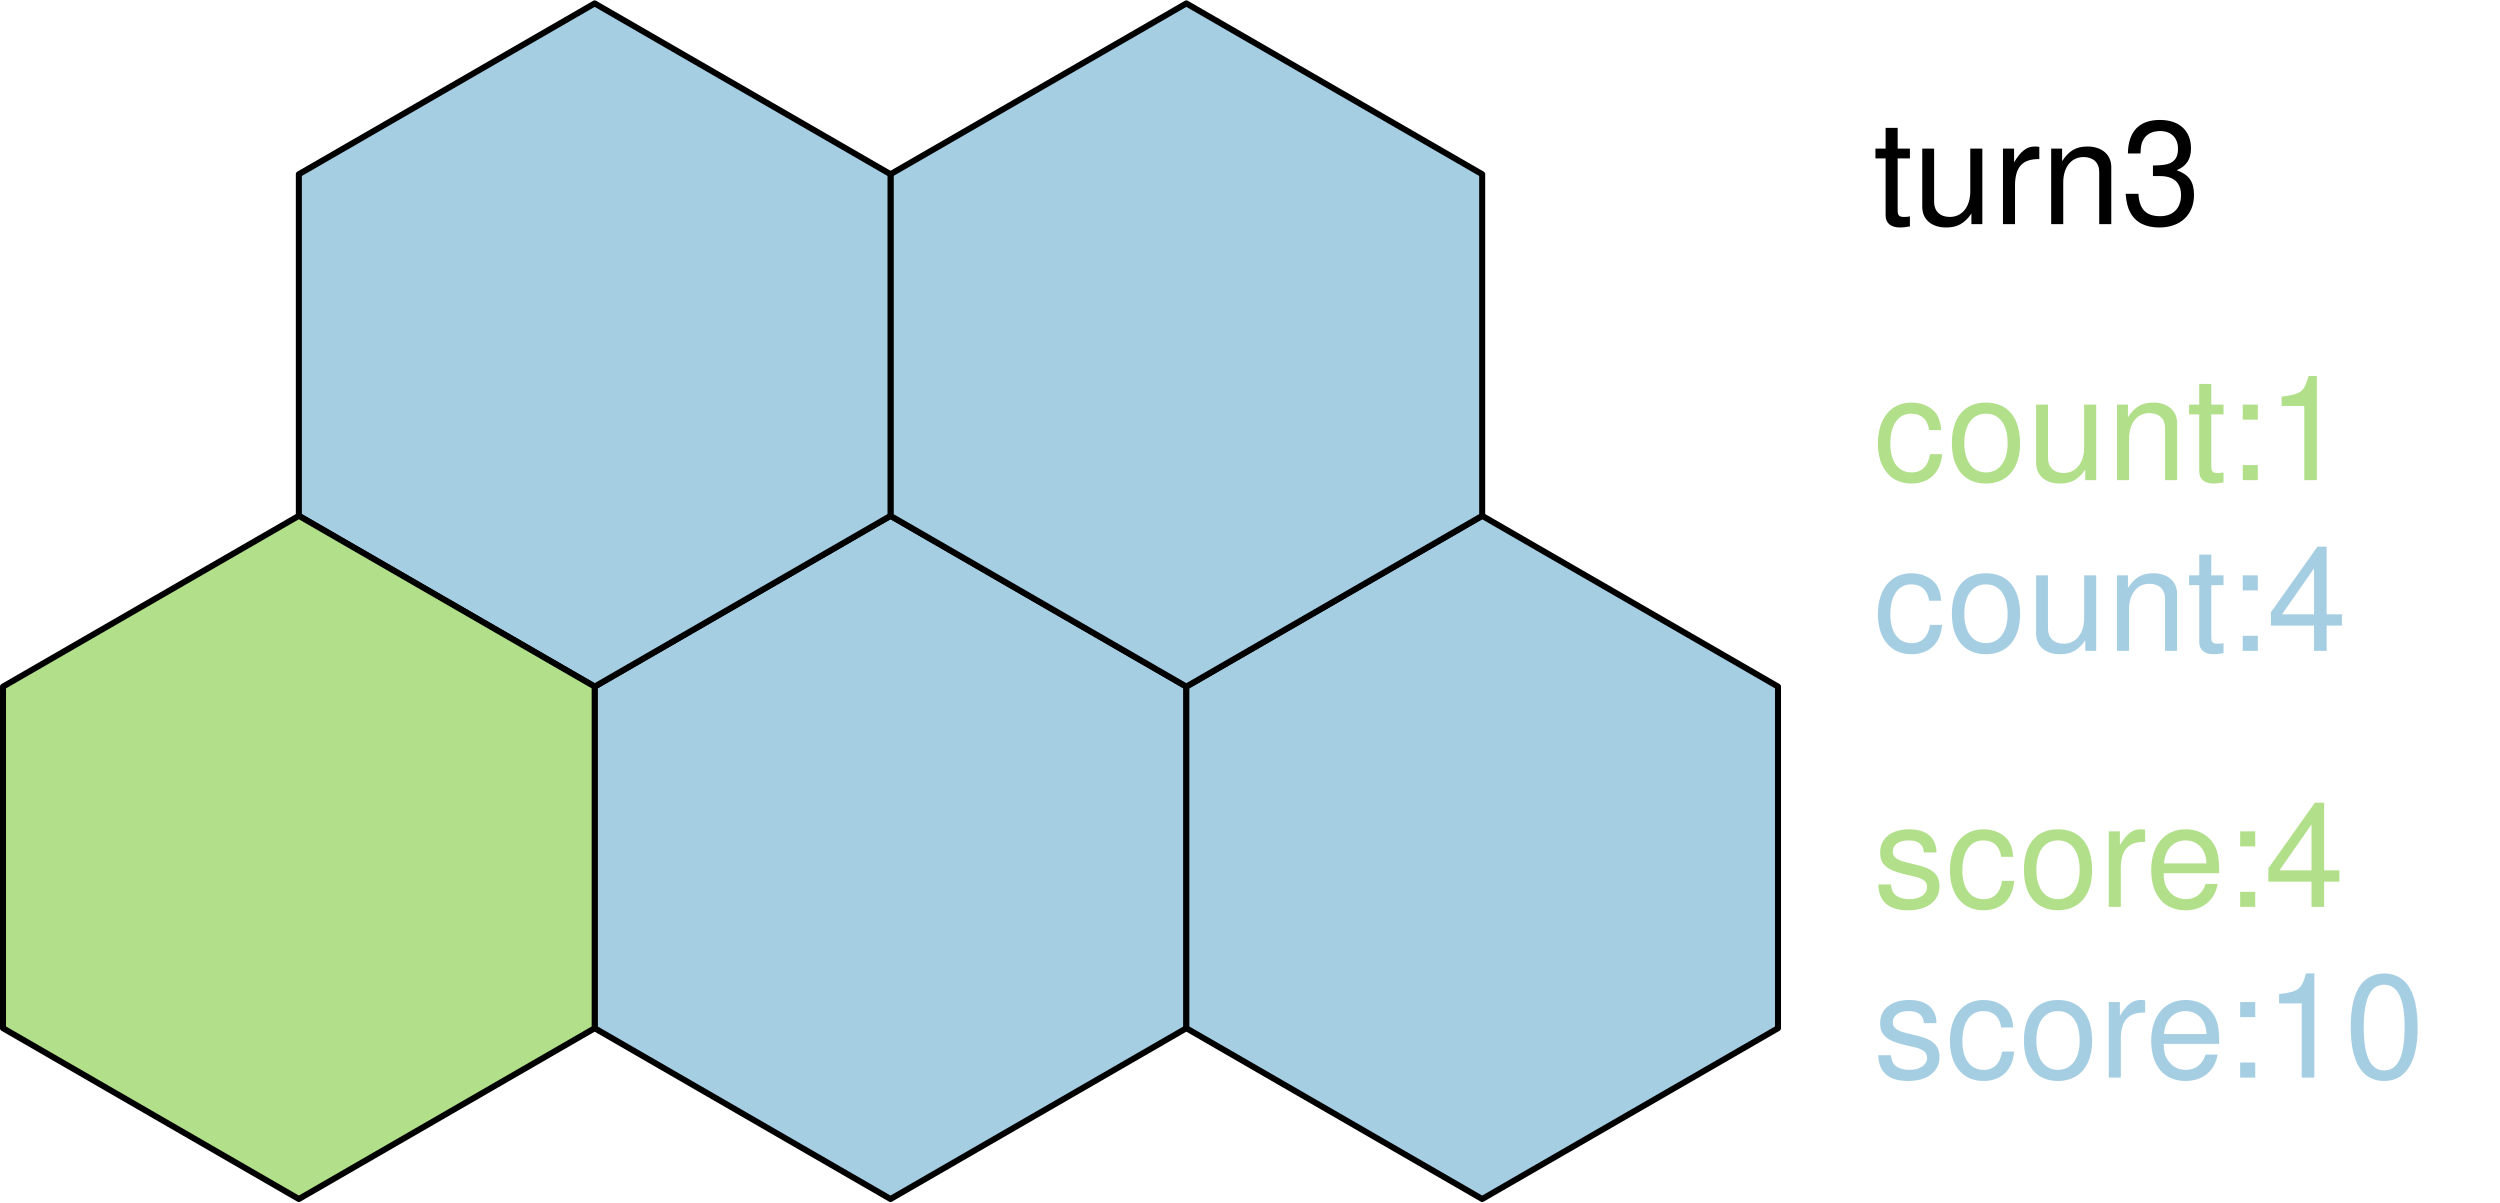
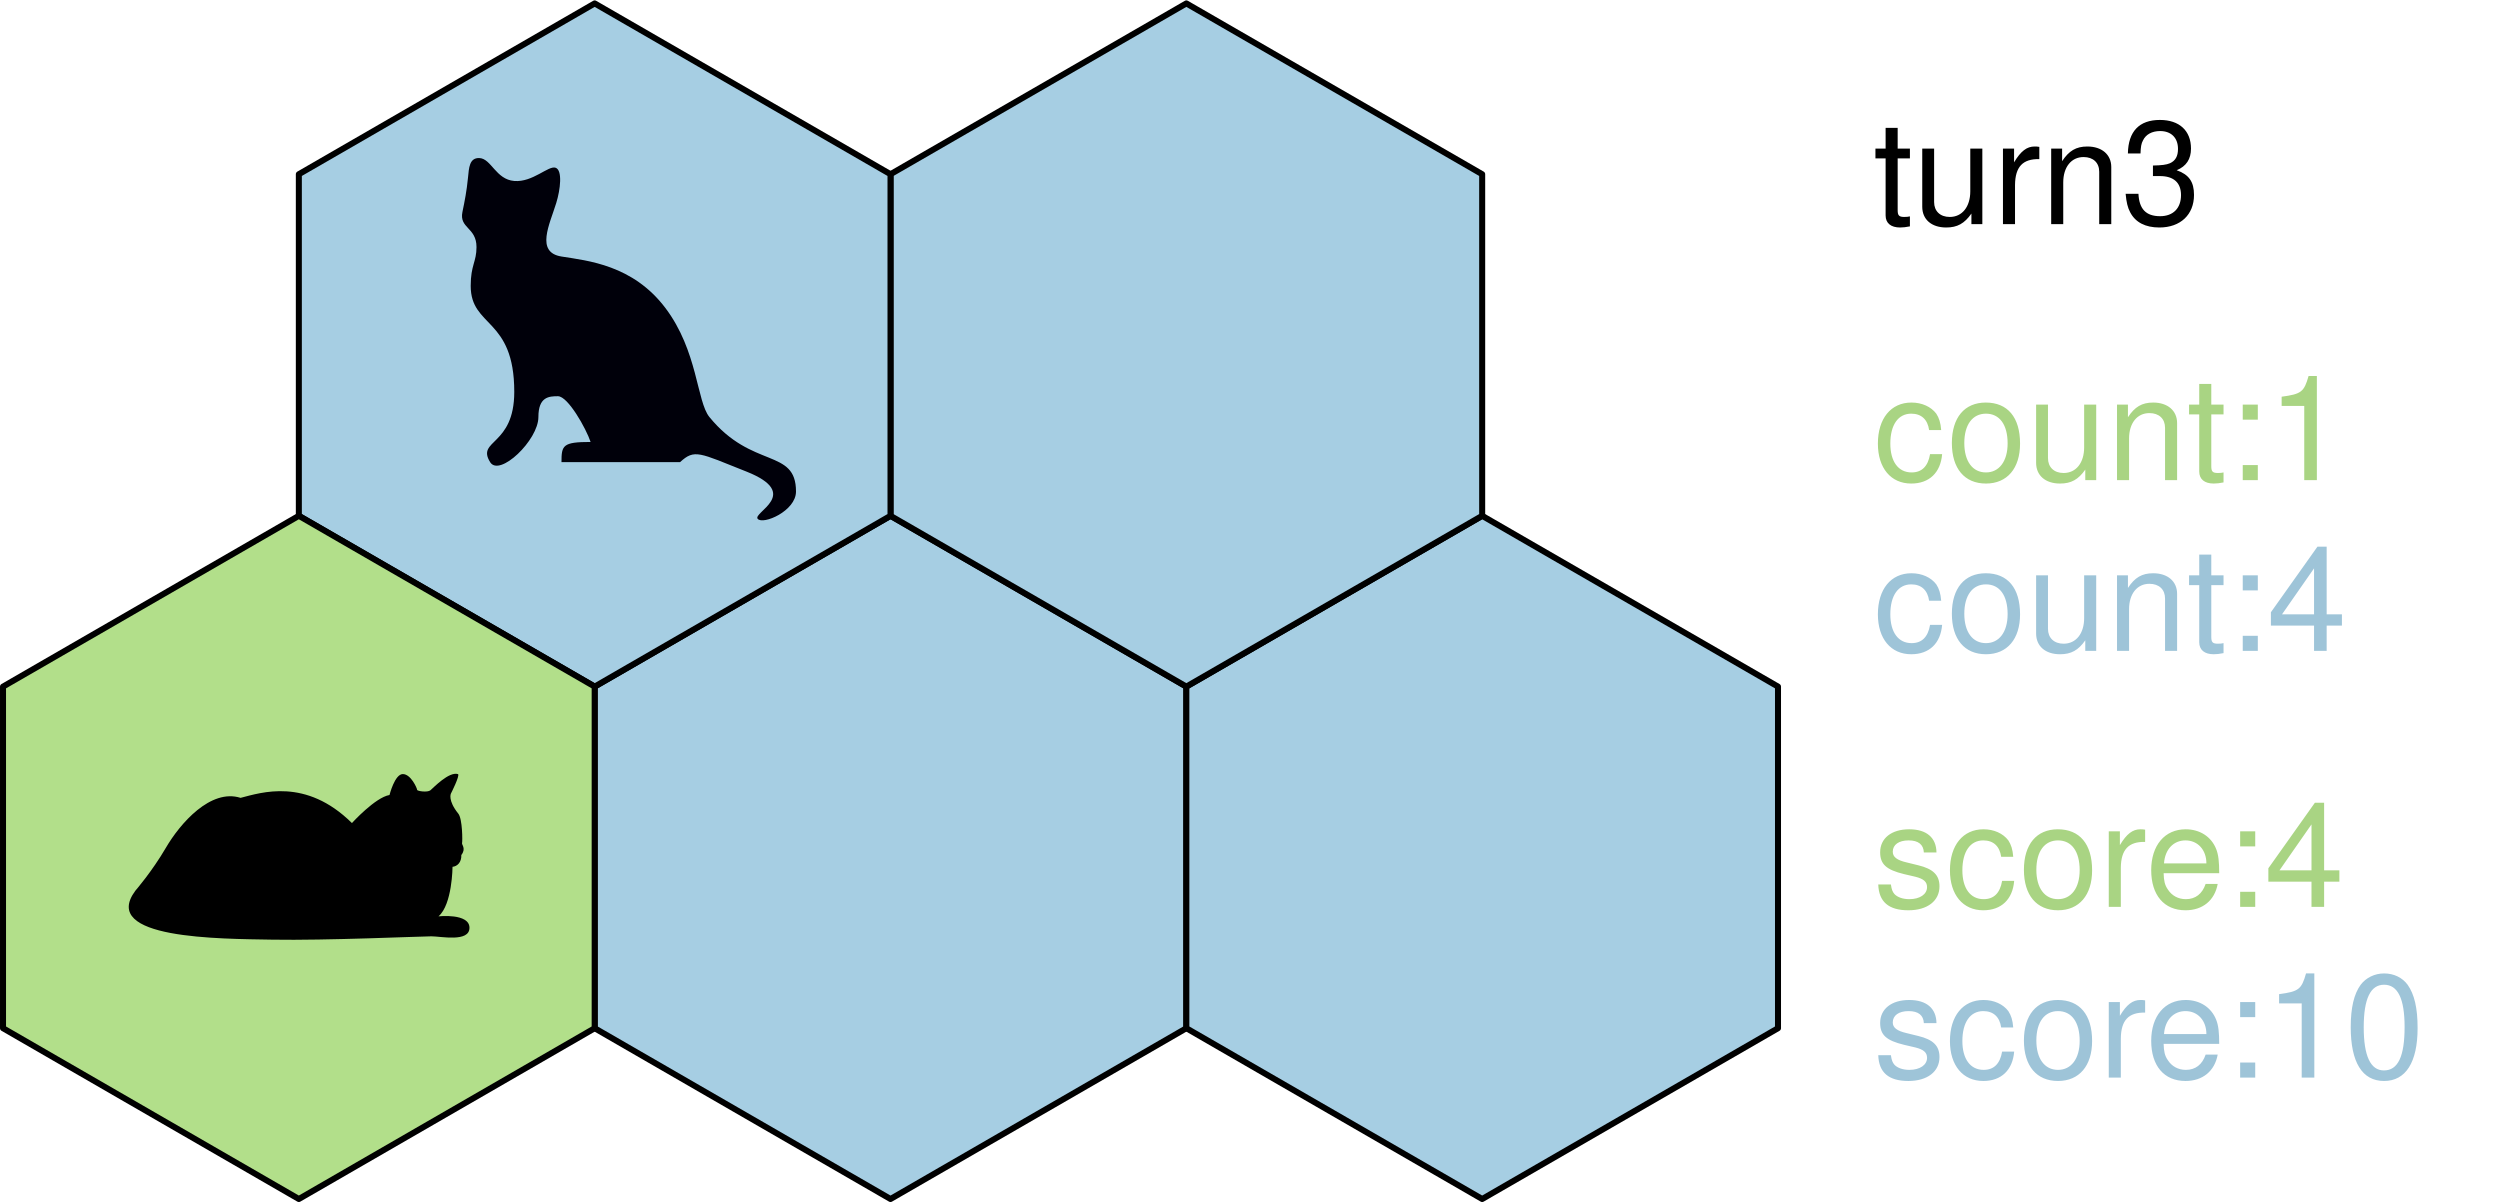
<svg xmlns="http://www.w3.org/2000/svg" viewBox="0 0 276.507 132.947" height="132.947" width="276.507" xml:space="preserve" id="svg2" version="1.1">
-   <defs id="defs6" />
+   <defs id="defs6">
+     <clipPath id="clipPath40" clipPathUnits="userSpaceOnUse">
+       <path id="path38" d="m 324,541.199 h 340 v 340 H 324 Z" />
+     </clipPath>
+     <clipPath id="clipPath52" clipPathUnits="userSpaceOnUse">
+       <path id="path50" d="m 106.801,217.199 h 283 v 138.039 h -283 z" />
+     </clipPath>
+   </defs>
  <g transform="matrix(1.333333,0,0,-1.333333,0,132.9467)" id="g10">
    <g transform="scale(0.1)" id="g12">
      <path id="path14" style="fill:#a6cee3;fill-opacity:1;fill-rule:nonzero;stroke:none" d="M 984.098,144.18 V 427.543 L 738.695,569.227 493.297,427.543 V 144.18 L 738.695,2.5 984.098,144.18" />
      <path id="path16" style="fill:none;stroke:#000000;stroke-width:4.998;stroke-linecap:round;stroke-linejoin:round;stroke-miterlimit:10;stroke-dasharray:none;stroke-opacity:1" d="M 984.098,144.18 V 427.543 L 738.695,569.227 493.297,427.543 V 144.18 L 738.695,2.5 Z" />
      <path id="path18" style="fill:#a6cee3;fill-opacity:1;fill-rule:nonzero;stroke:none" d="M 1474.89,144.18 V 427.543 L 1229.5,569.227 984.098,427.543 V 144.18 L 1229.5,2.5 1474.89,144.18" />
      <path id="path20" style="fill:none;stroke:#000000;stroke-width:4.998;stroke-linecap:round;stroke-linejoin:round;stroke-miterlimit:10;stroke-dasharray:none;stroke-opacity:1" d="M 1474.89,144.18 V 427.543 L 1229.5,569.227 984.098,427.543 V 144.18 L 1229.5,2.5 Z" />
      <path id="path22" style="fill:#a6cee3;fill-opacity:1;fill-rule:nonzero;stroke:none" d="M 1229.5,569.227 V 852.586 L 984.098,994.27 738.695,852.586 V 569.227 L 984.098,427.543 1229.5,569.227" />
      <path id="path24" style="fill:none;stroke:#000000;stroke-width:4.998;stroke-linecap:round;stroke-linejoin:round;stroke-miterlimit:10;stroke-dasharray:none;stroke-opacity:1" d="M 1229.5,569.227 V 852.586 L 984.098,994.27 738.695,852.586 V 569.227 L 984.098,427.543 Z" />
      <path id="path26" style="fill:#a6cee3;fill-opacity:1;fill-rule:nonzero;stroke:none" d="M 738.695,569.227 V 852.586 L 493.297,994.27 247.898,852.586 V 569.227 L 493.297,427.543 738.695,569.227" />
      <path id="path28" style="fill:none;stroke:#000000;stroke-width:4.998;stroke-linecap:round;stroke-linejoin:round;stroke-miterlimit:10;stroke-dasharray:none;stroke-opacity:1" d="M 738.695,569.227 V 852.586 L 493.297,994.27 247.898,852.586 V 569.227 L 493.297,427.543 Z" />
      <path id="path30" style="fill:#b2df8a;fill-opacity:1;fill-rule:nonzero;stroke:none" d="M 493.297,144.18 V 427.543 L 247.898,569.227 2.5,427.543 V 144.18 L 247.898,2.5 493.297,144.18" />
      <path id="path32" style="fill:none;stroke:#000000;stroke-width:4.998;stroke-linecap:round;stroke-linejoin:round;stroke-miterlimit:10;stroke-dasharray:none;stroke-opacity:1" d="M 493.297,144.18 V 427.543 L 247.898,569.227 2.5,427.543 V 144.18 L 247.898,2.5 Z" />
-       <g transform="scale(10)" id="g34">
-         <text id="text38" style="font-variant:normal;font-size:11.955px;font-family:'Nimbus Sans';-inkscape-font-specification:NimbusSanL-Regu;writing-mode:lr-tb;fill:#000000;fill-opacity:1;fill-rule:nonzero;stroke:none" transform="matrix(1,0,0,-1,155.4,81.1199)">
-           <tspan id="tspan36" y="0" x="0 3.36 9.96 14.16 24.24">turn3</tspan>
+       <g id="g34">
+         <g clip-path="url(#clipPath40)" id="g36">
+           <path id="path42" style="fill:#a6cee3;fill-opacity:1;fill-rule:nonzero;stroke:none" d="M 324,541.781 H 663.418 V 881.199 H 324 Z" />
+           <path id="path44" style="fill:#00000a;fill-opacity:1;fill-rule:evenodd;stroke:none" d="m 564.105,613.73 h -98.343 c 0,13.981 0.996,16.754 24.148,16.754 -3.699,11.098 -18.734,37.946 -27.086,37.946 -7.394,0 -16.211,-0.41 -16.211,-17.278 0,-19.144 -32.218,-50.015 -40.035,-37.422 -11.644,18.77 20.02,13.047 20.02,58.309 0,61.93 -36.141,53.113 -36.141,87.902 0,17.407 4.809,19.758 4.809,32.204 0,16.449 -14.489,15.492 -11.668,29.125 1.945,9.421 3.468,16.976 4.605,28.367 0.805,8.082 1.063,16.695 9.457,16.351 9.863,-0.41 13.606,-17.769 28.938,-19.015 15.3,-1.243 28.347,13.027 34.265,10.988 5.871,-2.023 4.028,-17.949 0.547,-29.266 -5.472,-17.781 -17.406,-40.902 4.352,-44.382 21.758,-3.485 59.179,-6.965 86.16,-42.649 26.976,-35.68 25.98,-77.555 36.551,-90.512 35.476,-43.468 71.824,-25.621 71.824,-61.789 0,-16.191 -27.438,-27.851 -31.789,-22.629 -4.352,5.223 36.972,20.782 -9.266,39.164 -39.504,15.707 -43.031,18.911 -55.137,7.832 z" />
+         </g>
+       </g>
+       <g id="g46">
+         <g clip-path="url(#clipPath52)" id="g48">
+           <path id="path54" style="fill:#000000;fill-opacity:1;fill-rule:nonzero;stroke:none" d="m 357.855,220.402 c -7.902,0 -88.015,-3.547 -131.851,-2.769 -43.805,0.781 -143.672,0.406 -113.68,40.664 0,0 13.754,15.805 25.262,35.527 11.766,20.16 37.117,49.344 61.973,41.442 16.988,4.328 54.074,16.988 92.371,-20.907 0,0 19.351,21.313 31.175,23.27 0,0 4.325,17.363 11.043,17.363 6.719,0 11.856,-11.855 11.856,-13.035 0,-1.184 8.68,-2.363 11.043,-0.406 2.363,1.961 15.398,15.804 22.898,13.41 1.731,-1.152 -5.914,-16.176 -5.914,-16.176 0,0 -2.765,-5.539 6.114,-16.582 3.546,-4.297 3.546,-23.101 3.144,-24.484 -0.402,-1.383 3.547,-4.528 -0.605,-9.864 0.23,-6.054 -3.344,-9.402 -7.297,-9.804 0,0 -0.172,-31.203 -11.621,-41.067 0,0 25.668,2.77 25.668,-9.488 0,-12.226 -23.676,-7.094 -31.579,-7.094 z" />
+         </g>
+       </g>
+       <g transform="scale(10)" id="g56">
+         <text id="text60" style="font-variant:normal;font-size:11.955px;font-family:'Nimbus Sans';-inkscape-font-specification:NimbusSanL-Regu;writing-mode:lr-tb;fill:#000000;fill-opacity:1;fill-rule:nonzero;stroke:none" transform="matrix(1,0,0,-1,155.4,81.1199)">
+           <tspan id="tspan58" y="0" x="0 3.36 9.96 14.16 24.24">turn3</tspan>
        </text>
      </g>
-       <g transform="scale(10)" id="g40">
-         <text id="text46" style="font-variant:normal;font-size:11.955px;font-family:'Nimbus Sans';-inkscape-font-specification:NimbusSanL-Regu;writing-mode:lr-tb;fill:#a6cee3;fill-opacity:1;fill-rule:nonzero;stroke:none" transform="matrix(1,0,0,-1,155.4,45.7199)">
-           <tspan id="tspan42" y="0" x="0 6 12.6 19.2 25.8 29.16 36.72">count:4</tspan>
-           <tspan id="tspan44" y="35.4" x="0 6 12 18.6 22.56 29.16 36.72 43.32">score:10</tspan>
+       <g transform="scale(10)" id="g62">
+         <text id="text68" style="font-variant:normal;font-size:11.955px;font-family:'Nimbus Sans';-inkscape-font-specification:NimbusSanL-Regu;writing-mode:lr-tb;fill:#9ec4d8;fill-opacity:1;fill-rule:nonzero;stroke:none" transform="matrix(1,0,0,-1,155.4,45.7199)">
+           <tspan id="tspan64" y="0" x="0 6 12.6 19.2 25.8 29.16 36.72">count:4</tspan>
+           <tspan id="tspan66" y="35.4" x="0 6 12 18.6 22.56 29.16 36.72 43.32">score:10</tspan>
        </text>
      </g>
-       <g transform="scale(10)" id="g48">
-         <text id="text54" style="font-variant:normal;font-size:11.955px;font-family:'Nimbus Sans';-inkscape-font-specification:NimbusSanL-Regu;writing-mode:lr-tb;fill:#b2df8a;fill-opacity:1;fill-rule:nonzero;stroke:none" transform="matrix(1,0,0,-1,155.4,59.8801)">
-           <tspan id="tspan50" y="0" x="0 6 12.6 19.2 25.8 29.16 36.72">count:1</tspan>
-           <tspan id="tspan52" y="35.4" x="0 6 12 18.6 22.56 29.16 36.72">score:4</tspan>
+       <g transform="scale(10)" id="g70">
+         <text id="text76" style="font-variant:normal;font-size:11.955px;font-family:'Nimbus Sans';-inkscape-font-specification:NimbusSanL-Regu;writing-mode:lr-tb;fill:#a9d483;fill-opacity:1;fill-rule:nonzero;stroke:none" transform="matrix(1,0,0,-1,155.4,59.8801)">
+           <tspan id="tspan72" y="0" x="0 6 12.6 19.2 25.8 29.16 36.72">count:1</tspan>
+           <tspan id="tspan74" y="35.4" x="0 6 12 18.6 22.56 29.16 36.72">score:4</tspan>
        </text>
      </g>
    </g>
  </g>
</svg>
